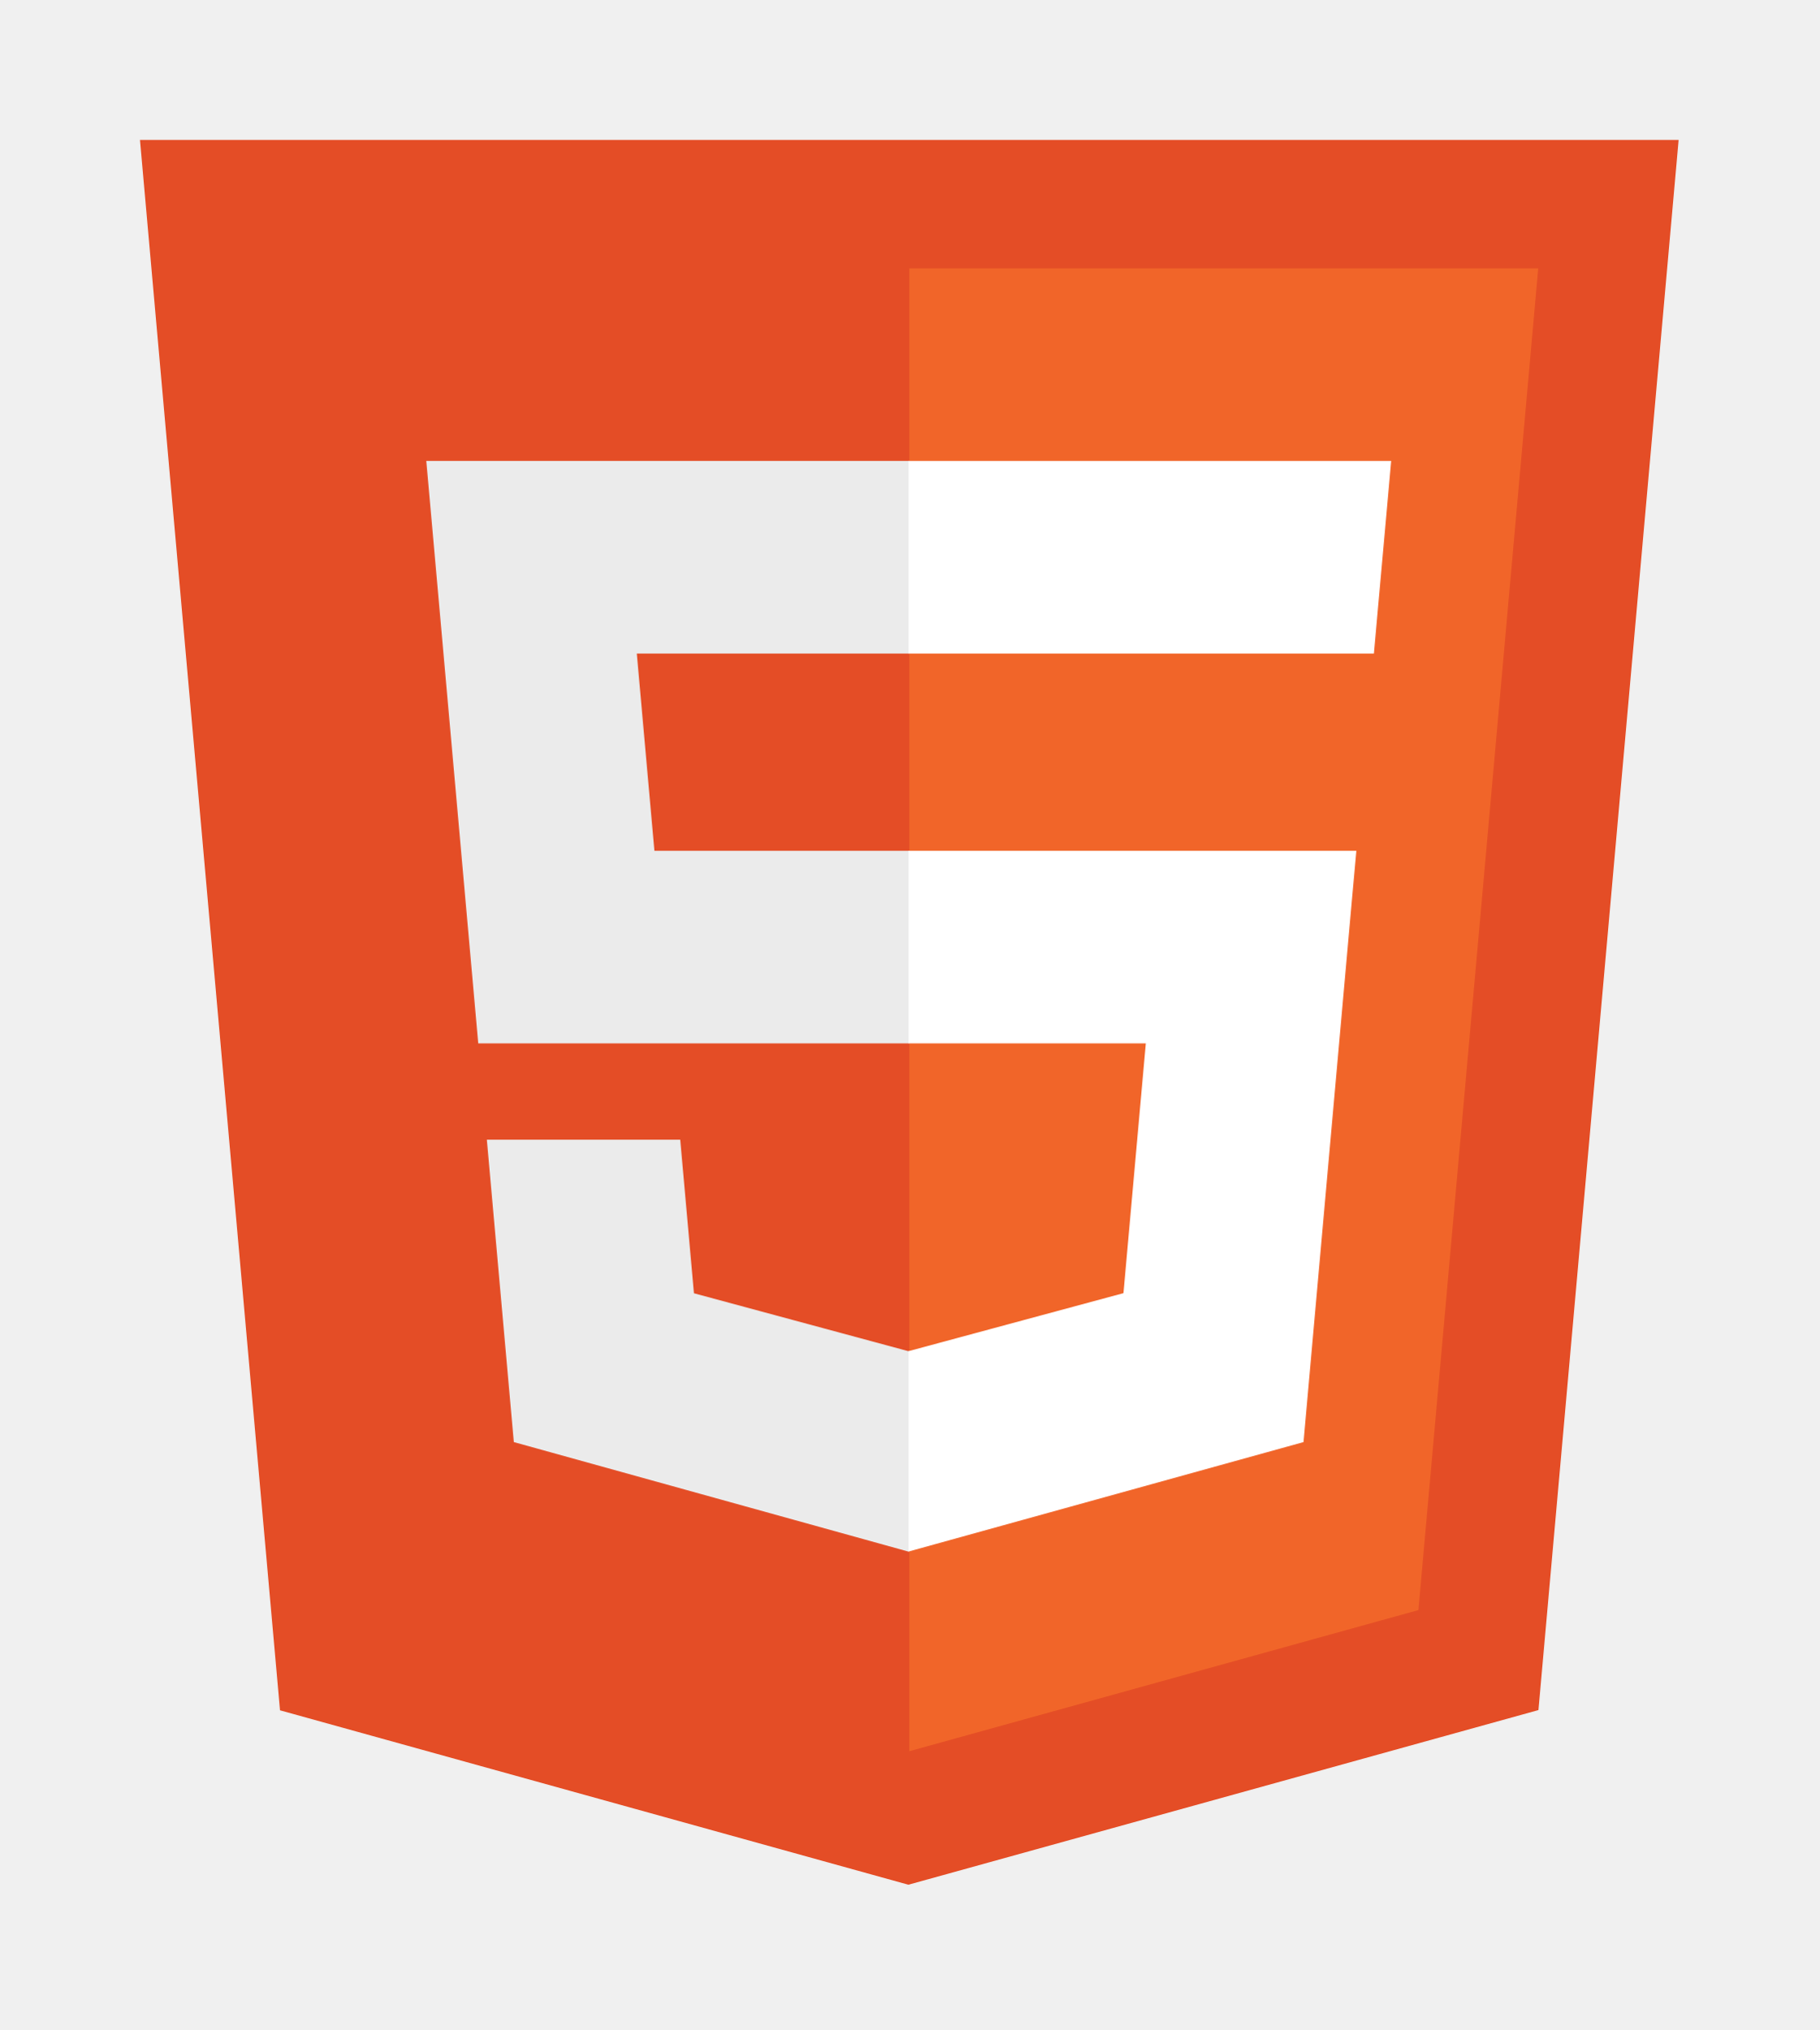
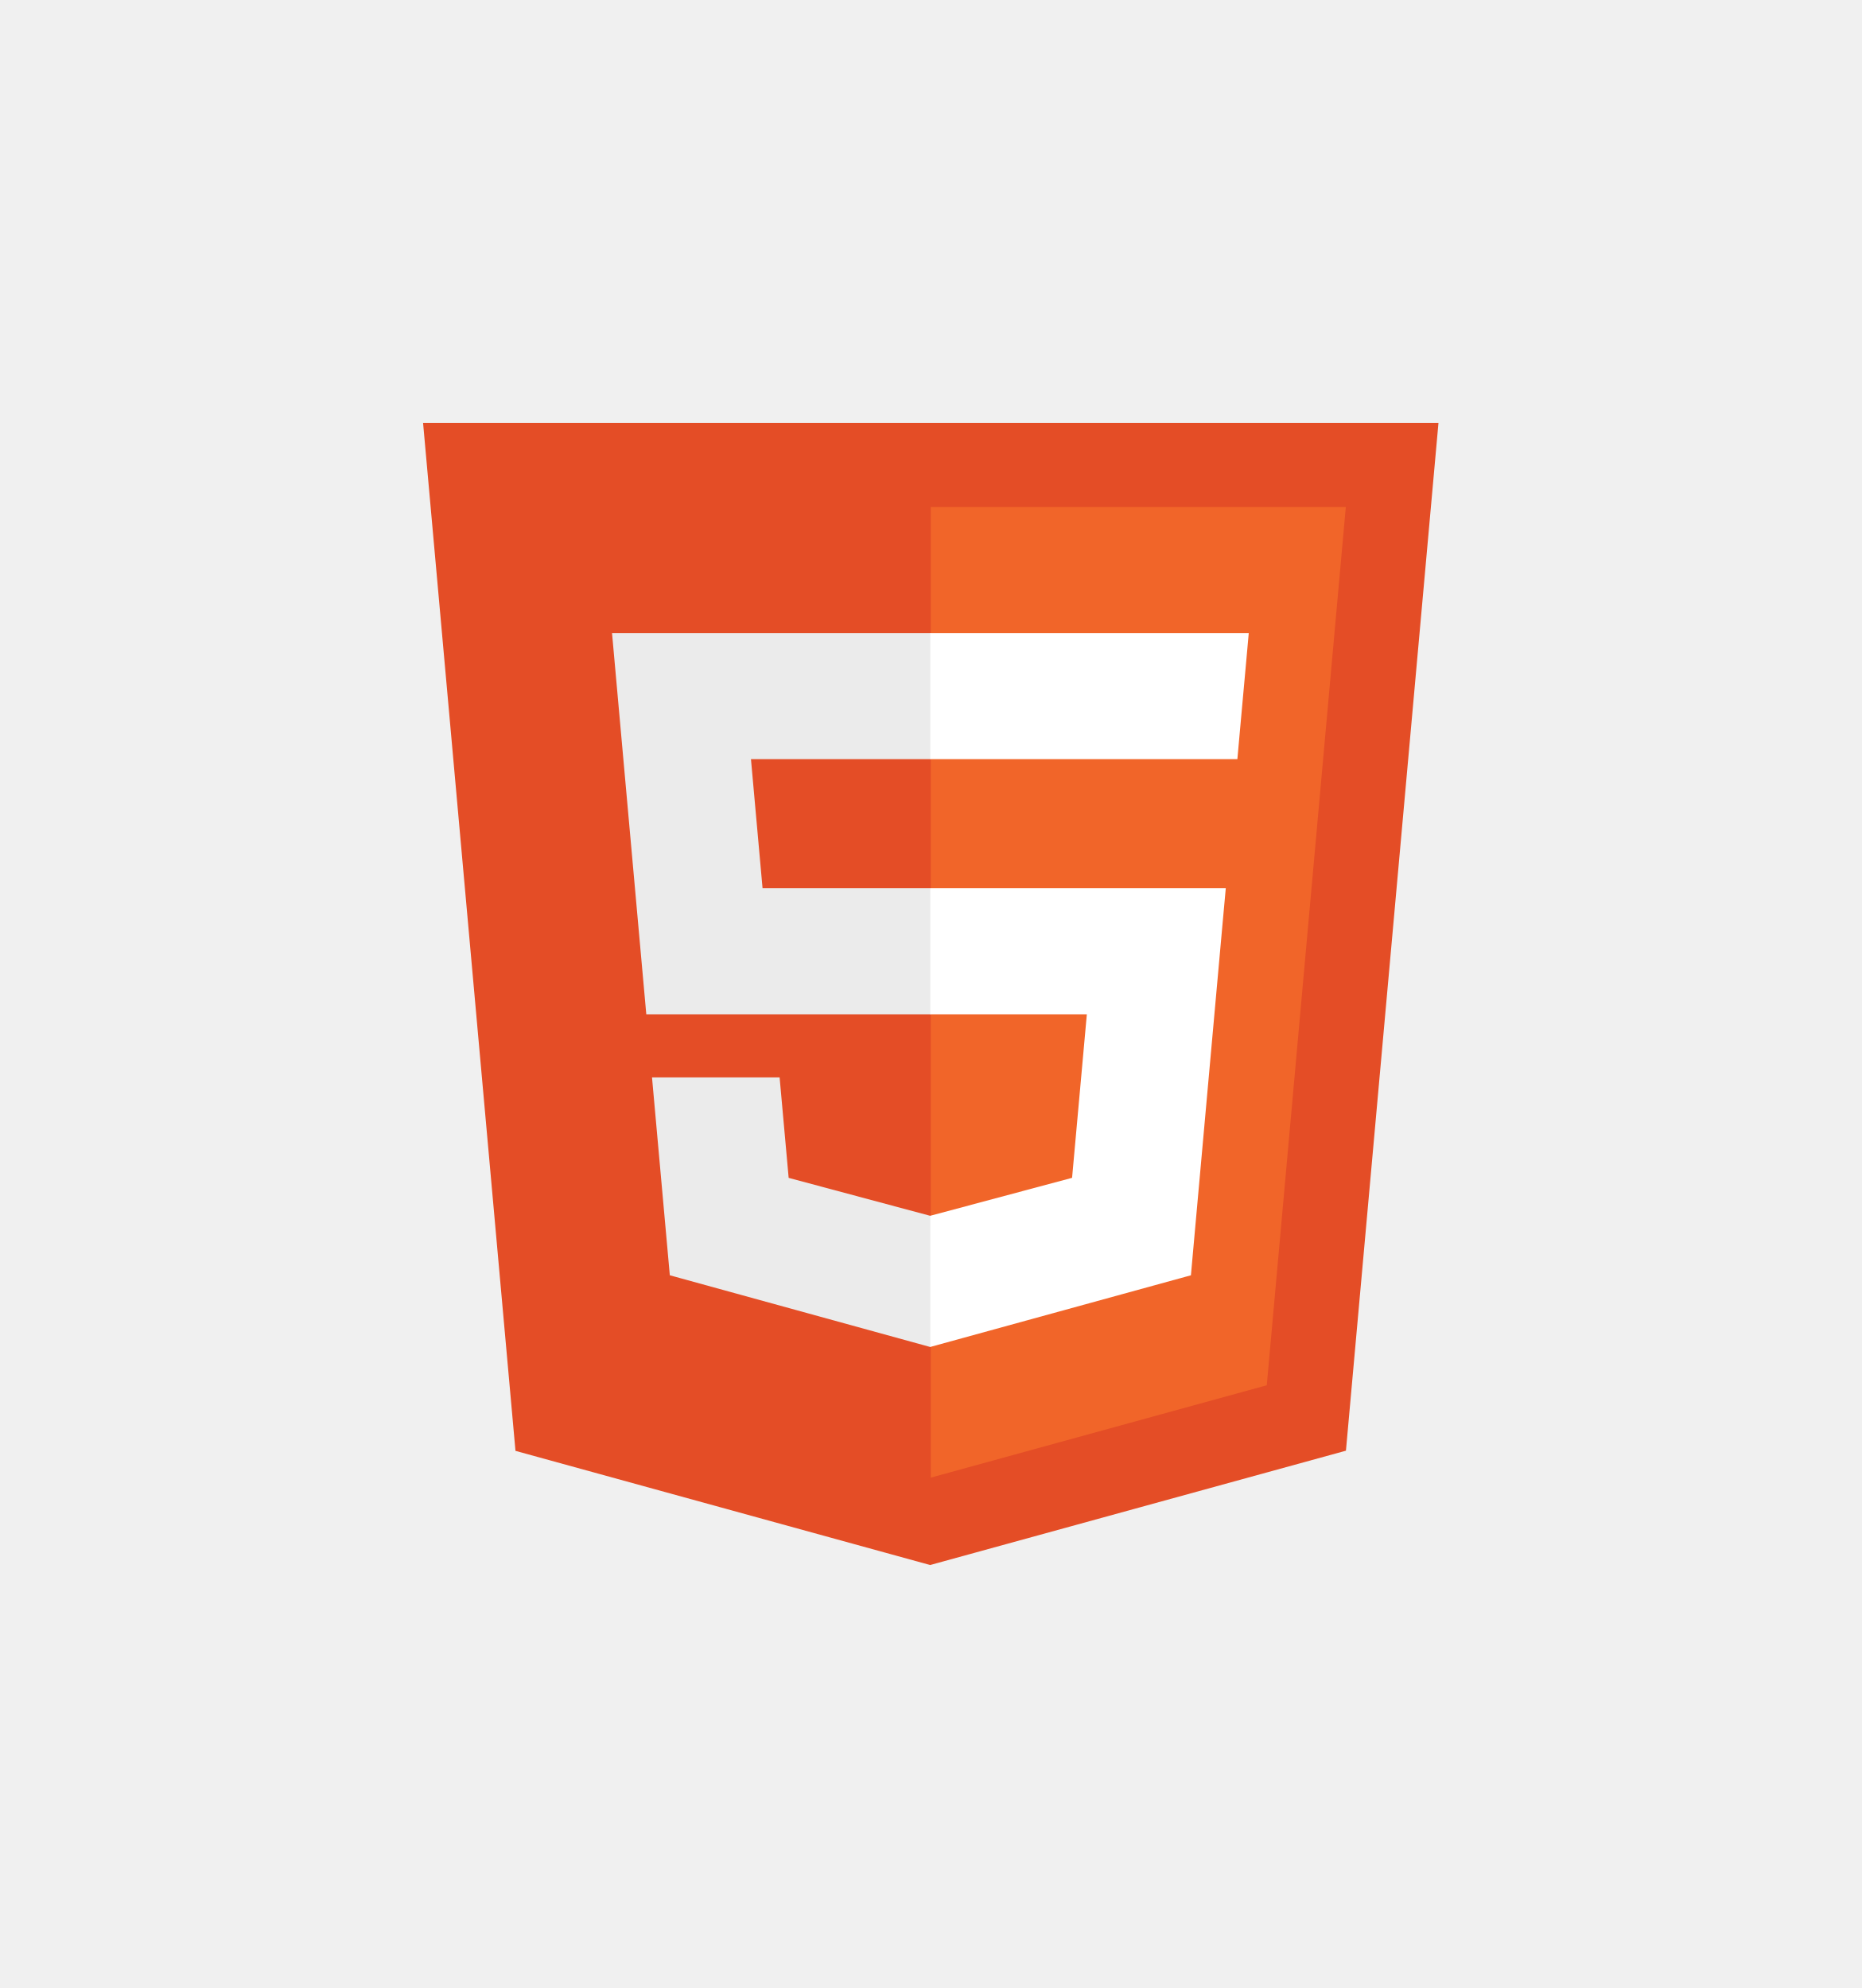
- <svg xmlns="http://www.w3.org/2000/svg" width="130" height="145" viewBox="0 0 130 145" fill="none">
-   <path d="M20.005 122.215L10 10H119.936L109.92 122.198L64.901 134.678L20.005 122.215Z" fill="#E44D26" />
-   <path d="M64.968 125.139L101.346 115.053L109.905 19.175H64.968V125.139Z" fill="#F16529" />
-   <path d="M64.968 60.794H46.756L45.498 46.7H64.968V32.938H30.457L30.787 36.63L34.169 74.557H64.968V60.794ZM64.968 96.537L64.907 96.554L49.58 92.414L48.601 81.439H34.784L36.712 103.048L64.905 110.874L64.968 110.857V96.537Z" fill="#EBEBEB" />
-   <path d="M64.92 60.794V74.557H81.867L80.27 92.406L64.92 96.549V110.868L93.135 103.048L93.342 100.723L96.576 64.49L96.911 60.794H93.203H64.92ZM64.92 32.938V46.7H98.164L98.44 43.608L99.068 36.63L99.397 32.938H64.92Z" fill="white" />
+ <svg xmlns="http://www.w3.org/2000/svg" width="44" height="47" viewBox="0 0 44 47" fill="none">
+   <path d="M12.184 34.301L10 10H34L31.813 34.297L21.985 37L12.184 34.301Z" fill="#E44D26" />
+   <path d="M22 34.934L29.942 32.75L31.81 11.987H22V34.934Z" fill="#F16529" />
+   <path d="M22 21H18.024L17.75 17.948H22V14.967H14.466L14.538 15.767L15.276 23.98H22V21ZM22 28.74L21.987 28.744L18.641 27.847L18.427 25.471H15.411L15.832 30.15L21.986 31.845L22 31.841V28.74Z" fill="#EBEBEB" />
+   <path d="M21.989 21V23.98H25.689L25.34 27.846L21.989 28.743V31.844L28.149 30.15L28.194 29.647L28.9 21.8L28.973 21H28.164H21.989ZM21.989 14.967V17.948H29.247L29.307 17.278L29.444 15.767L29.516 14.967H21.989Z" fill="white" />
</svg>
